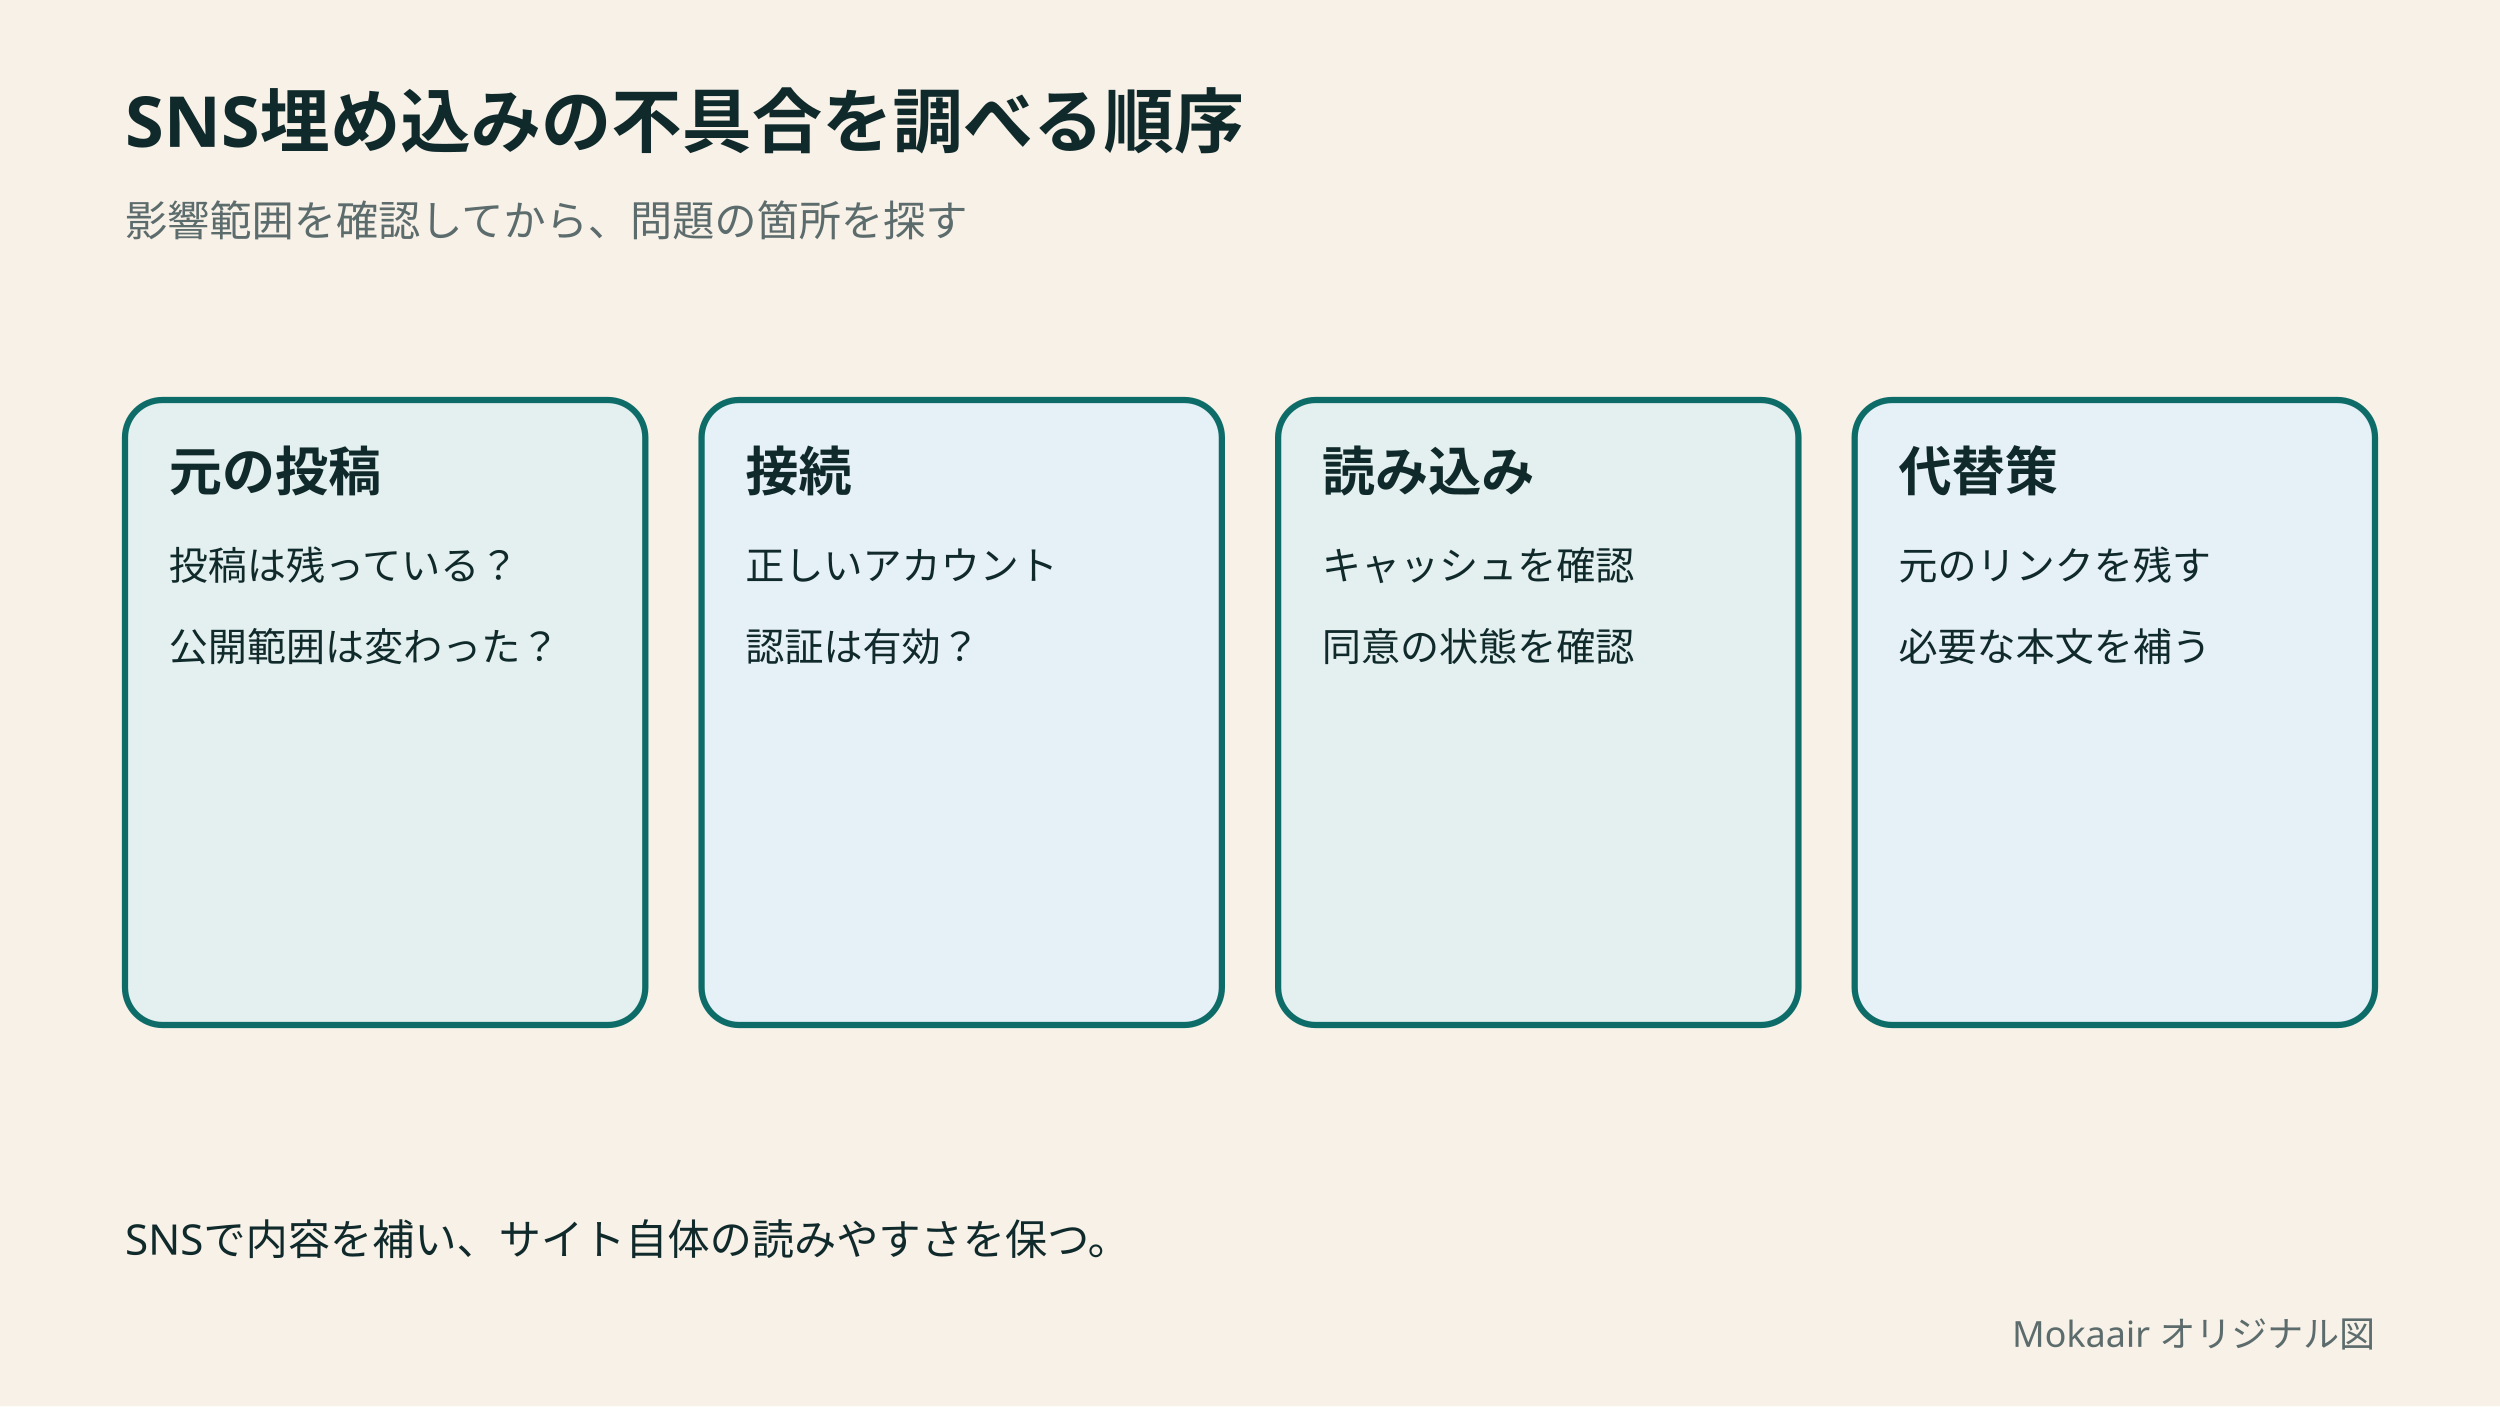
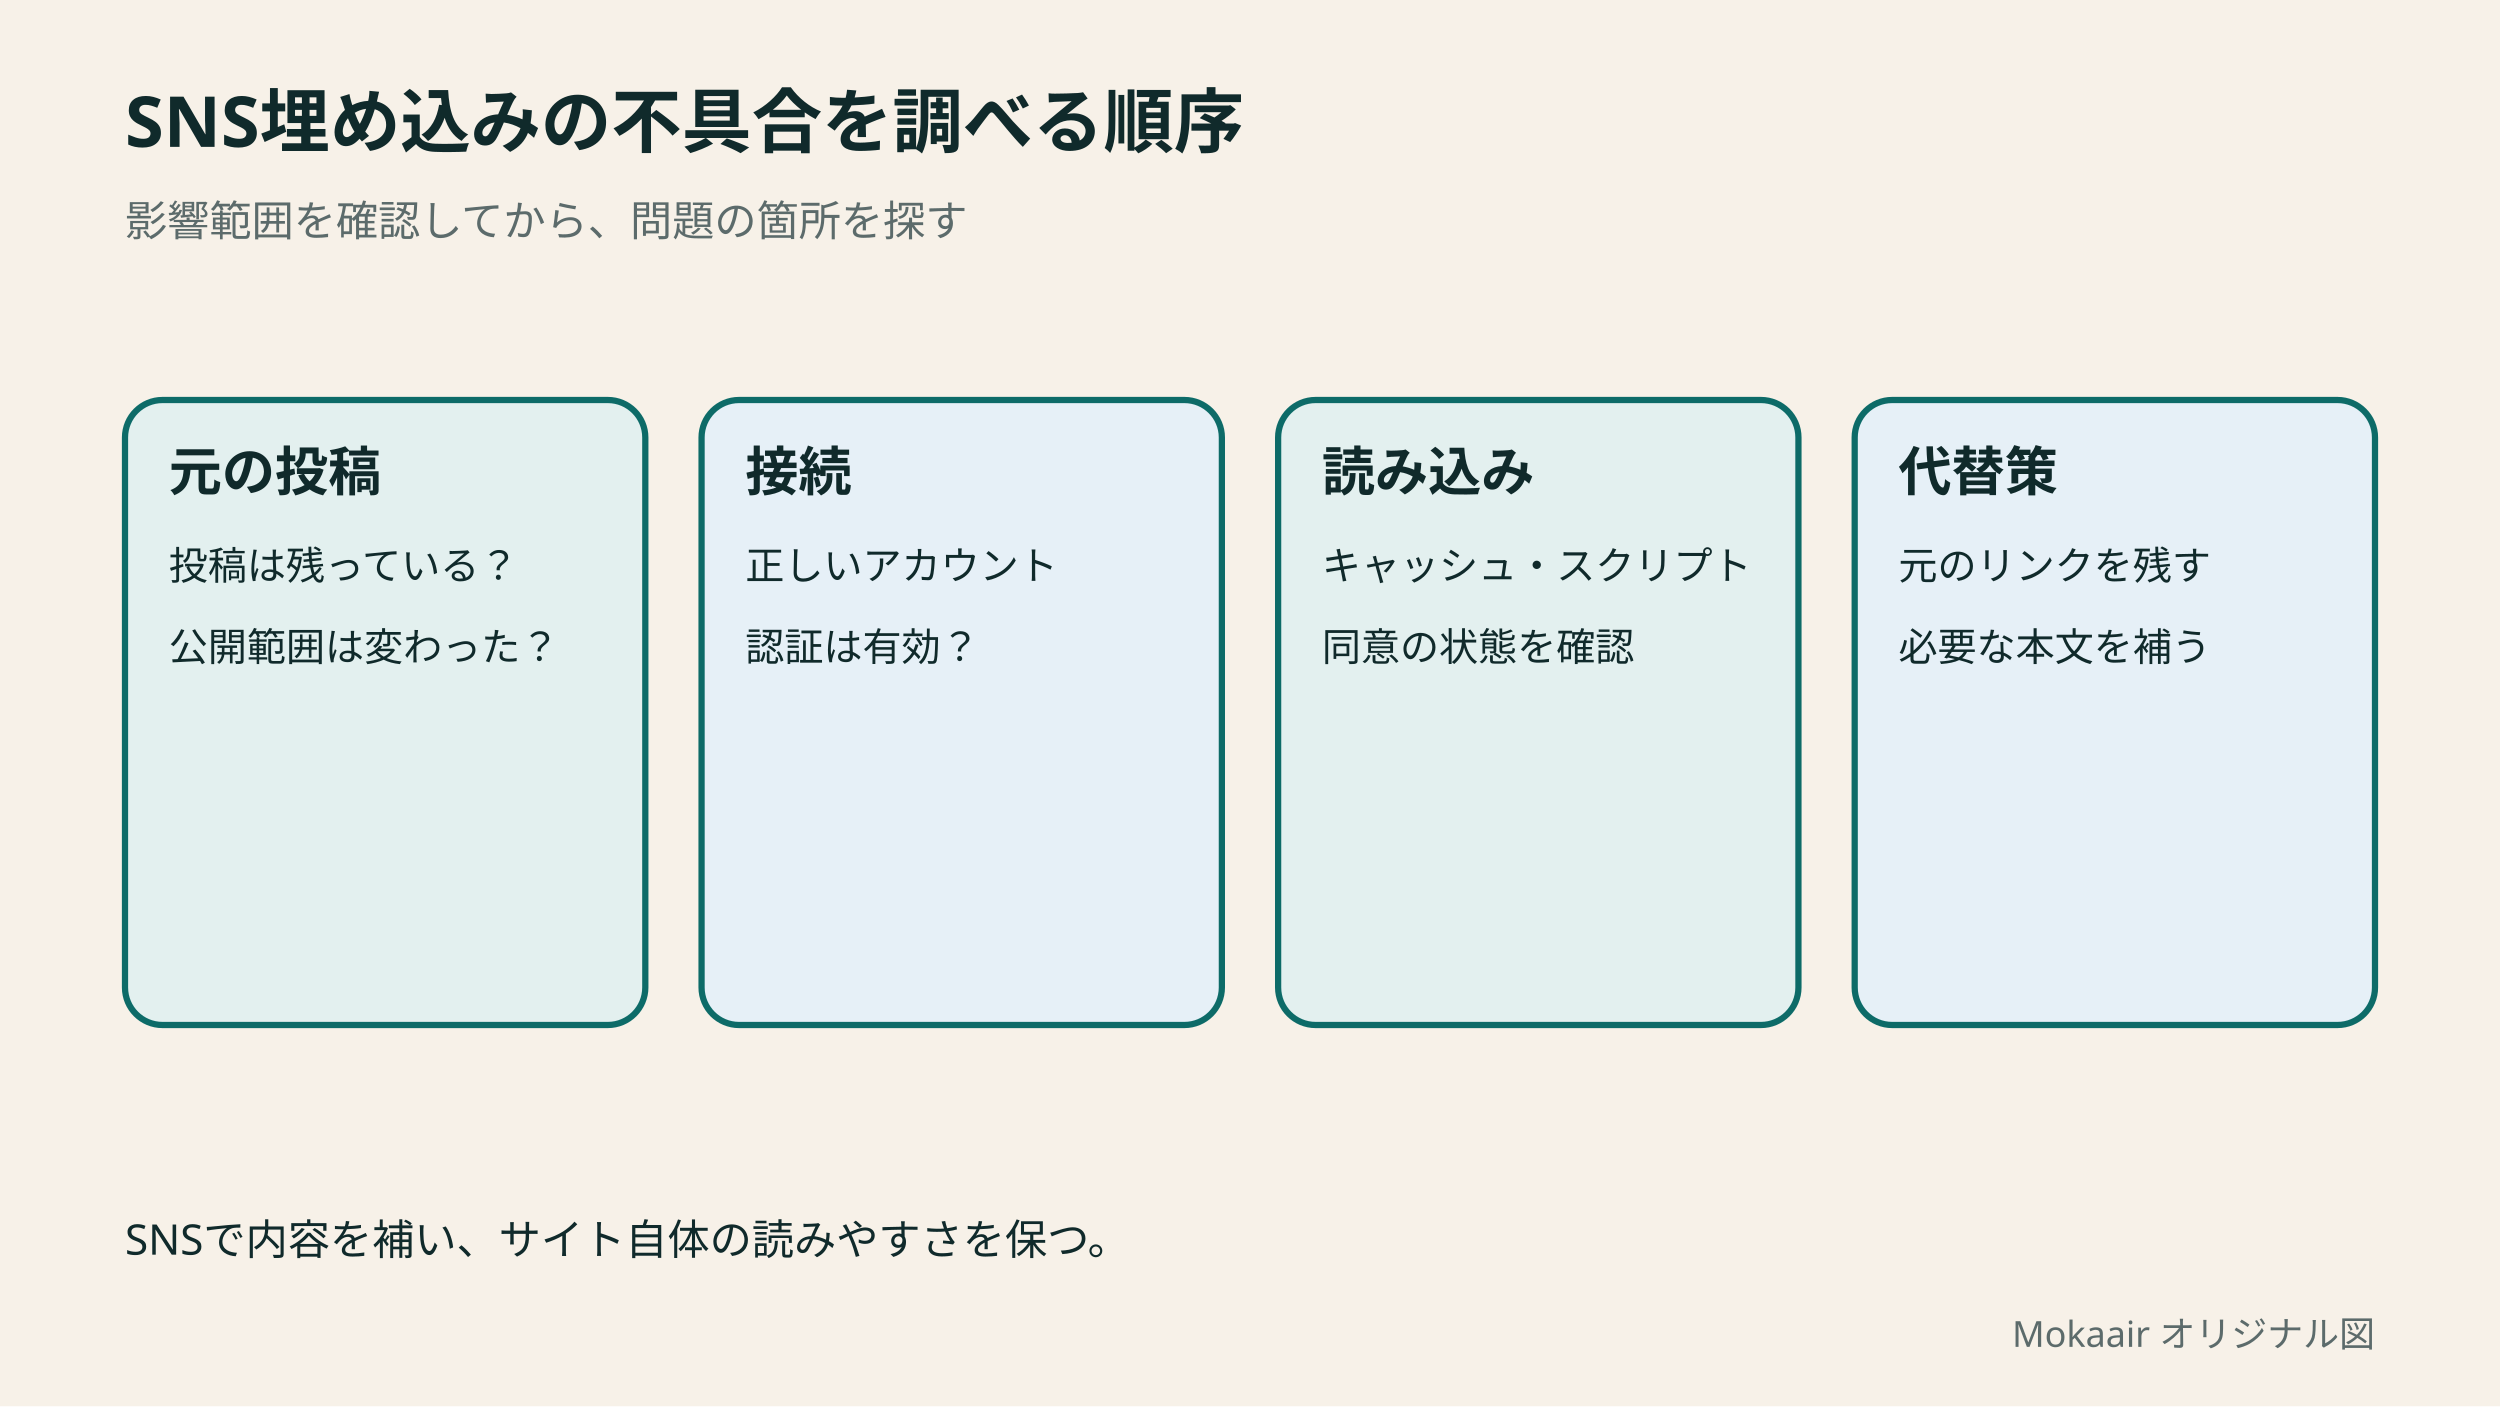
<svg xmlns="http://www.w3.org/2000/svg" viewBox="0 0 1600 900" width="1600" height="900" role="img" aria-labelledby="title desc" font-family="'Noto Sans TC','Malgun Gothic','Microsoft JhengHei',sans-serif">
  <rect width="1600" height="900" fill="#F7F1E8" />
  <text x="80" y="94" font-size="45" fill="#102A2B" text-anchor="start" font-weight="bold">SNS埋め込みの不具合を調べる順序</text>
  <text x="80" y="151" font-size="27" fill="#5C6B6B" text-anchor="start" font-weight="normal">影響範囲を確認してから、問題の箇所を探す</text>
  <rect x="80.0" y="256" width="333.0" height="400" rx="24" fill="#E3F0EF" stroke="#0D6B68" stroke-width="4" />
  <text x="108.0" y="314" font-size="34" fill="#102A2B" text-anchor="start" font-weight="bold">元の投稿</text>
  <text x="108.0" y="371" font-size="25" fill="#102A2B" text-anchor="start" font-weight="normal">投稿は残っている？</text>
  <text x="108.0" y="423" font-size="25" fill="#102A2B" text-anchor="start" font-weight="normal">公開範囲は変わった？</text>
  <rect x="449.0" y="256" width="333.0" height="400" rx="24" fill="#E6F0F7" stroke="#0D6B68" stroke-width="4" />
  <text x="477.0" y="314" font-size="34" fill="#102A2B" text-anchor="start" font-weight="bold">接続</text>
  <text x="477.0" y="371" font-size="25" fill="#102A2B" text-anchor="start" font-weight="normal">正しいアカウント</text>
  <text x="477.0" y="423" font-size="25" fill="#102A2B" text-anchor="start" font-weight="normal">認証は有効？</text>
  <rect x="818.0" y="256" width="333.0" height="400" rx="24" fill="#E3F0EF" stroke="#0D6B68" stroke-width="4" />
  <text x="846.0" y="314" font-size="34" fill="#102A2B" text-anchor="start" font-weight="bold">読み込み</text>
-   <text x="846.0" y="371" font-size="25" fill="#102A2B" text-anchor="start" font-weight="normal">キャッシュを確認</text>
+   <text x="846.0" y="371" font-size="25" fill="#102A2B" text-anchor="start" font-weight="normal">キャッシュ・スクリプト</text>
  <text x="846.0" y="423" font-size="25" fill="#102A2B" text-anchor="start" font-weight="normal">同意の状態を確認</text>
  <rect x="1187.0" y="256" width="333.0" height="400" rx="24" fill="#E6F0F7" stroke="#0D6B68" stroke-width="4" />
  <text x="1215.0" y="314" font-size="34" fill="#102A2B" text-anchor="start" font-weight="bold">代替策</text>
  <text x="1215.0" y="371" font-size="25" fill="#102A2B" text-anchor="start" font-weight="normal">元のリンクを残す</text>
  <text x="1215.0" y="423" font-size="25" fill="#102A2B" text-anchor="start" font-weight="normal">必要な本文を補う</text>
  <text x="80" y="803" font-size="27" fill="#102A2B" text-anchor="start" font-weight="normal">SNSで内容を補い、サイト自体の読みやすさを保つ。</text>
  <text x="1520" y="862" font-size="23" fill="#5C6B6B" text-anchor="end" font-weight="normal">Mokaair オリジナル図</text>
</svg>
